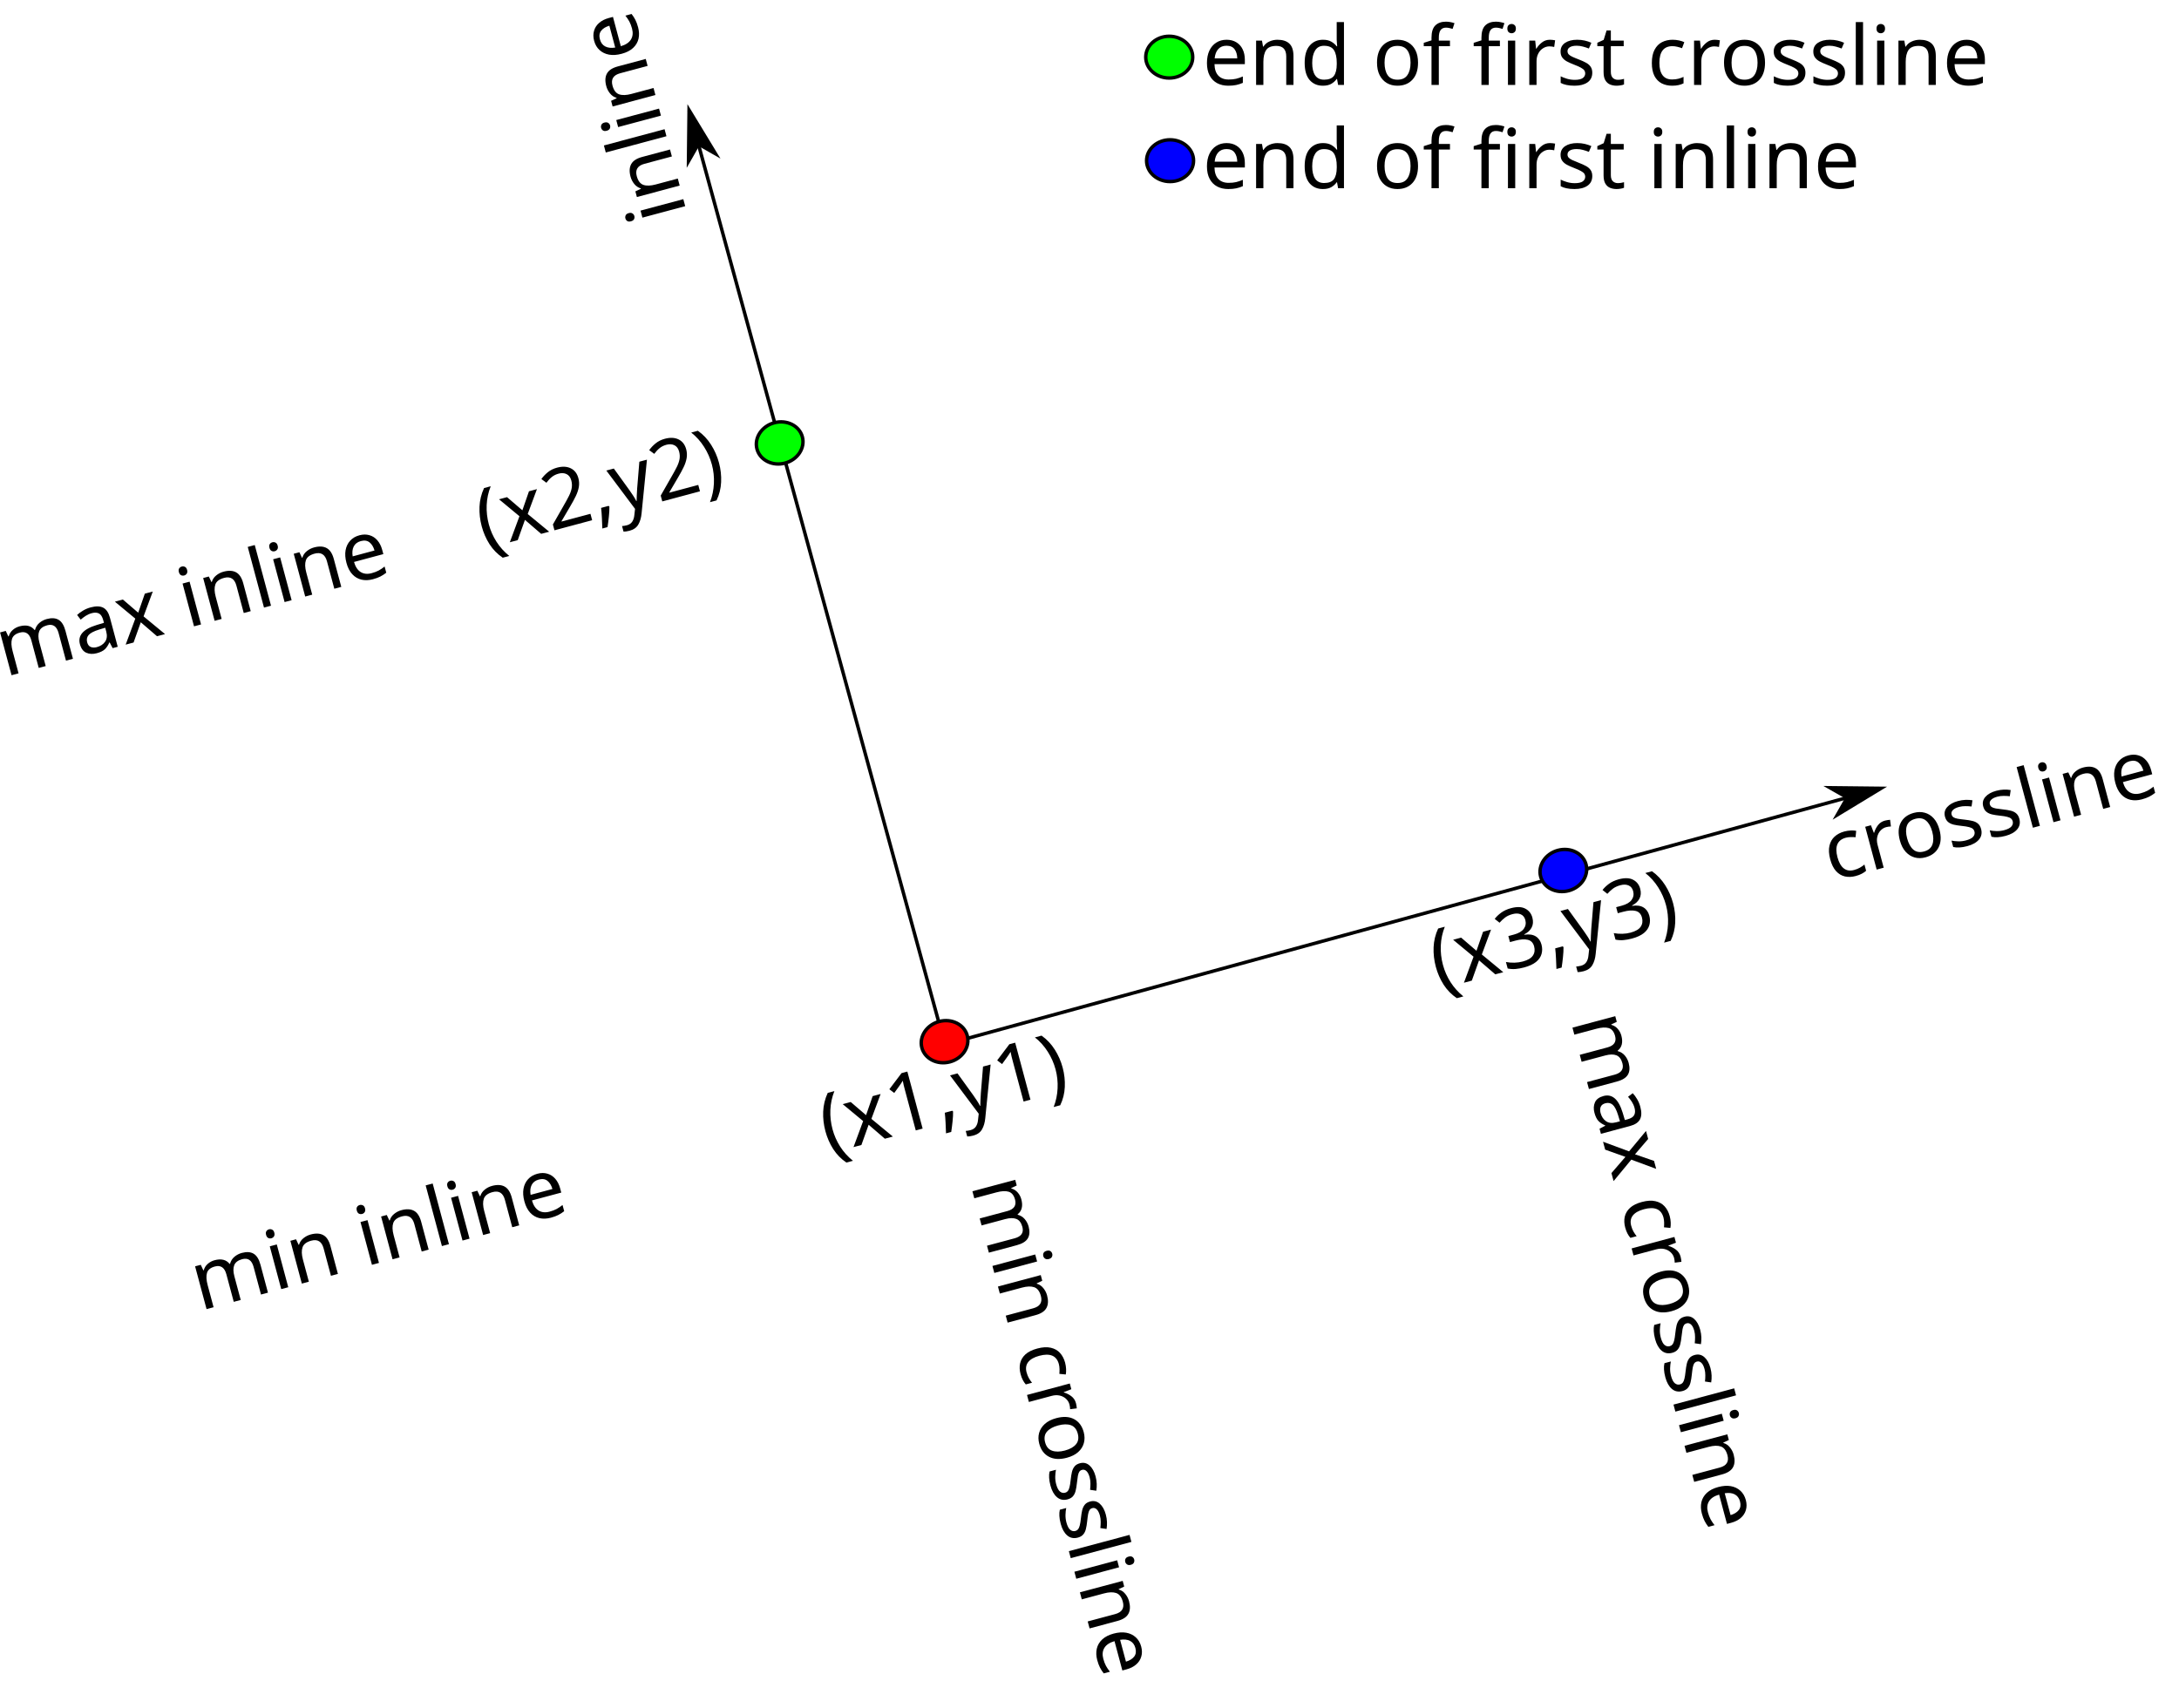
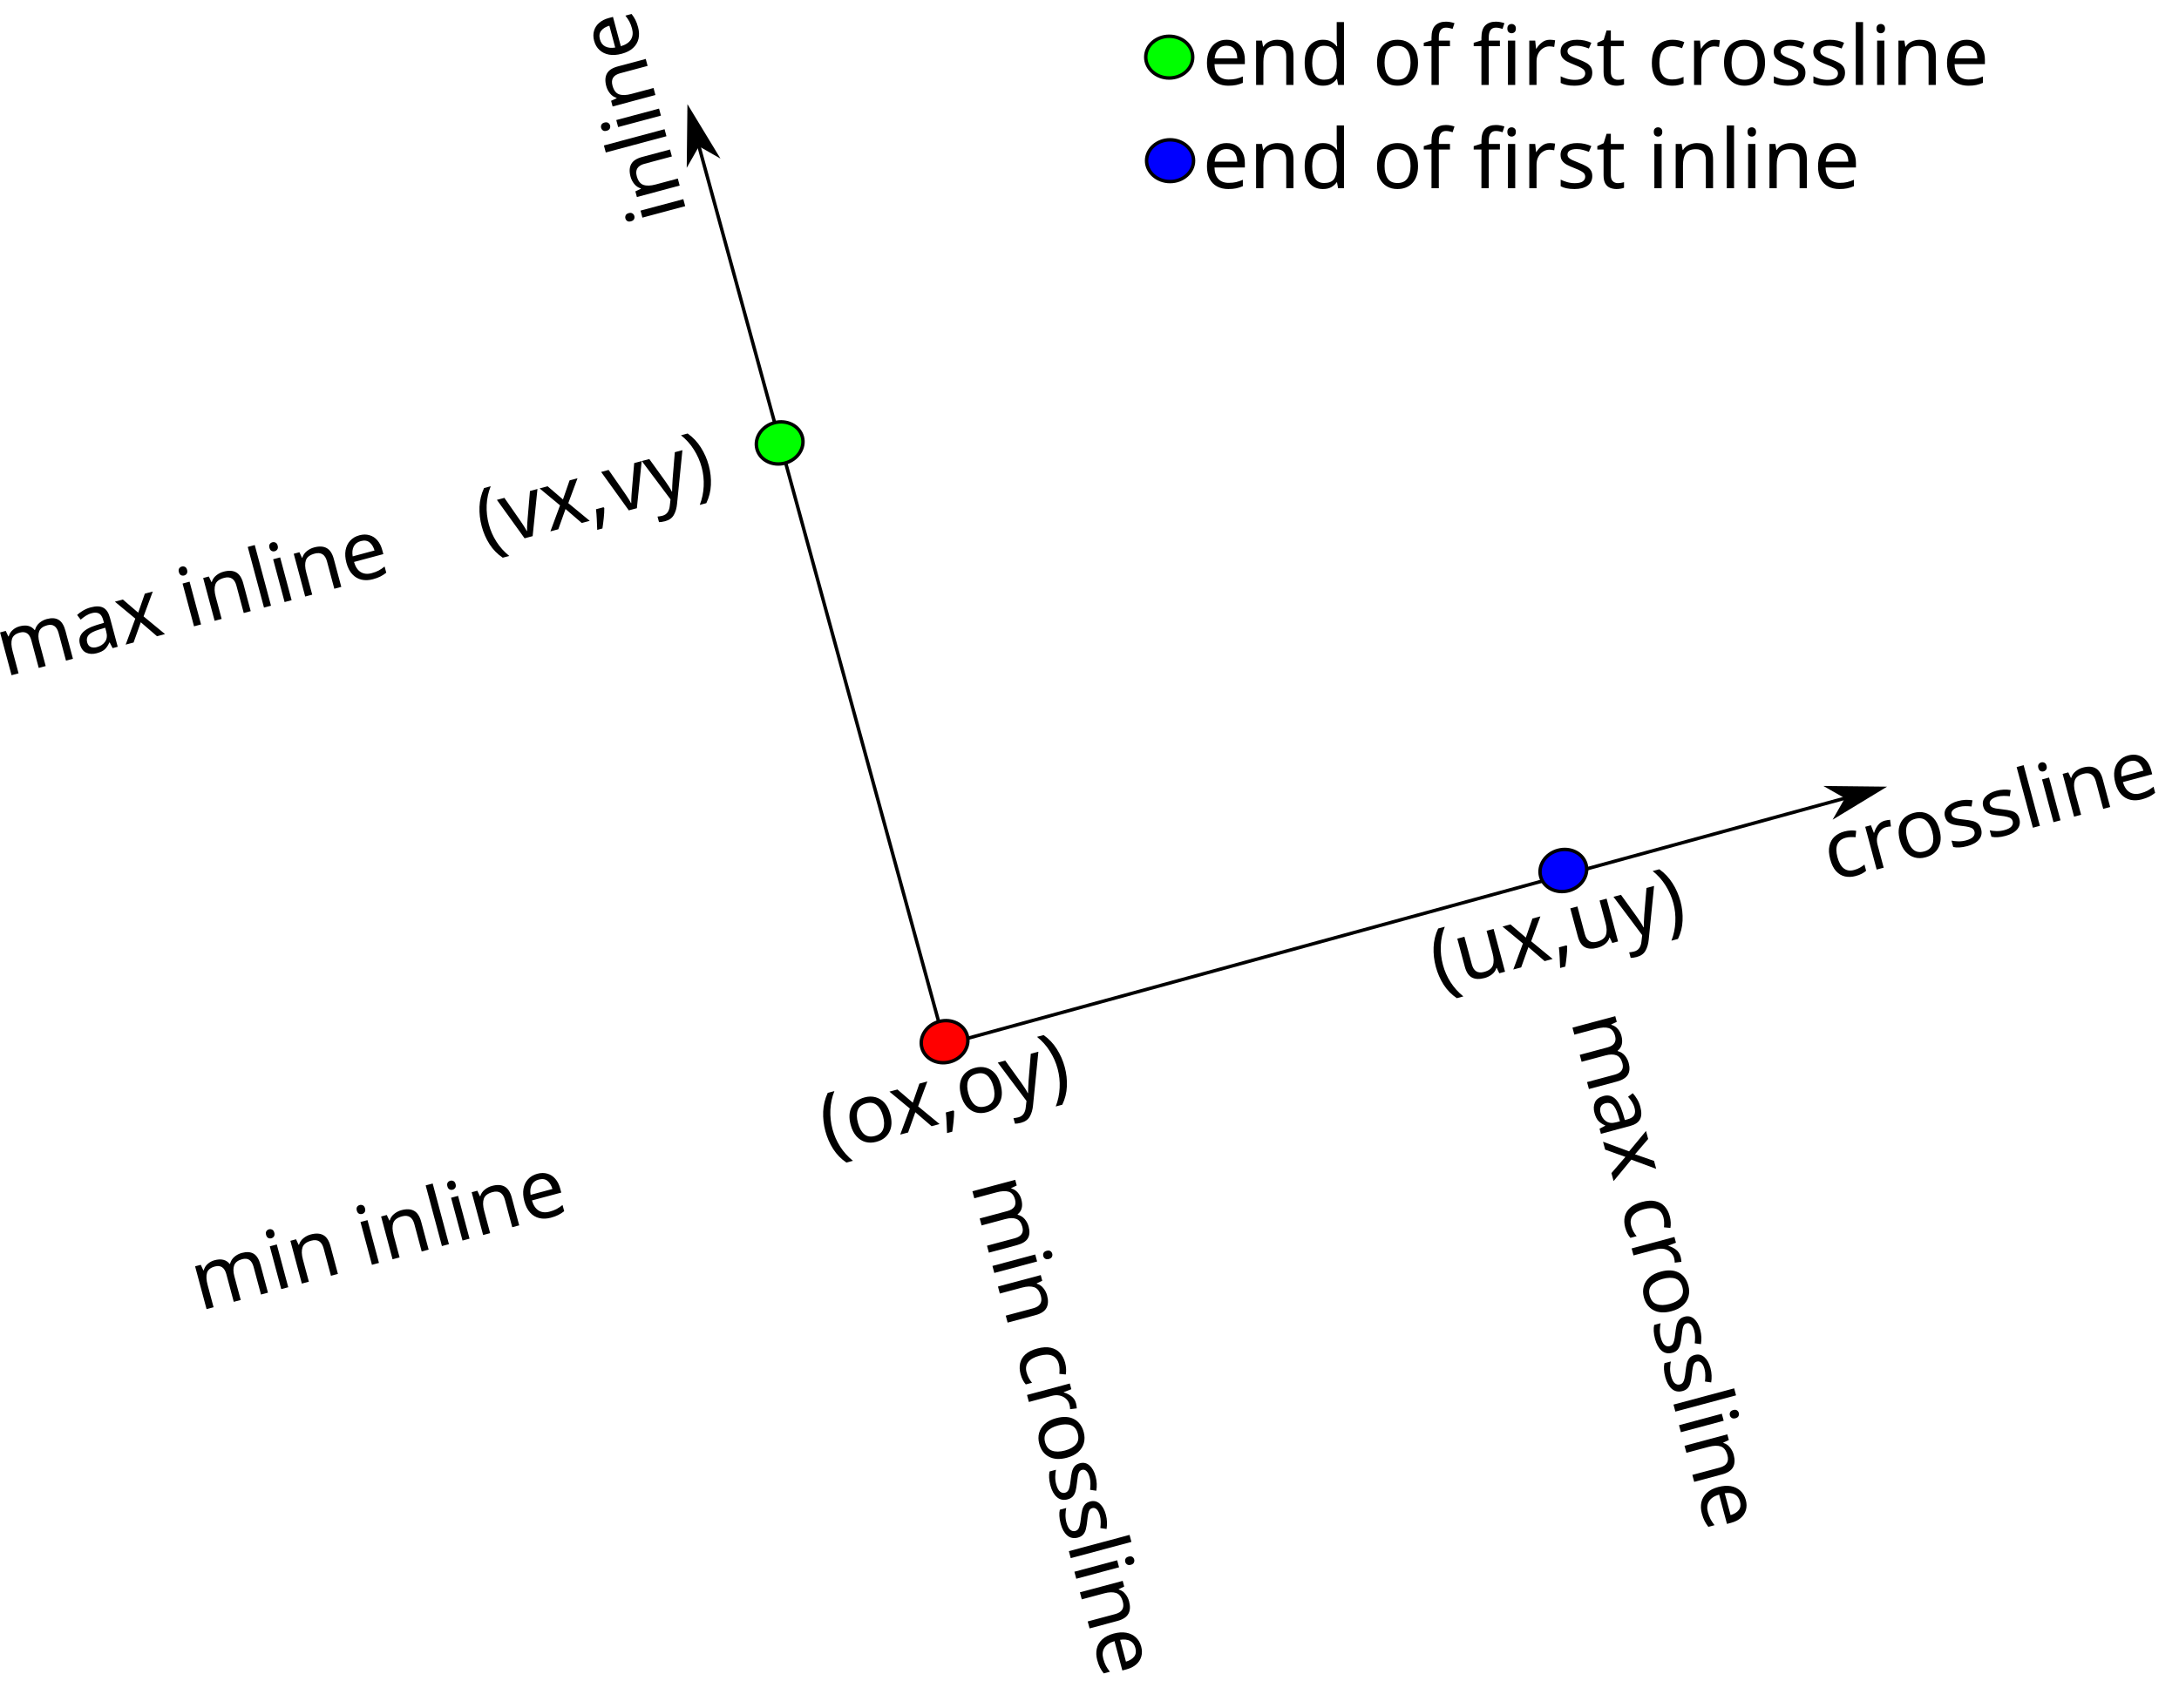
<svg xmlns="http://www.w3.org/2000/svg" width="632.523" height="495.882" id="svg2" version="1.1">
  <defs id="defs4">
    <marker orient="auto" refY="0" refX="0" id="Arrow1Lend" style="overflow:visible">
      <path id="path3802" d="M 0,0 5,-5 -12.5,0 5,5 0,0 z" style="fill-rule:evenodd;stroke:#000000;stroke-width:1pt" transform="matrix(-0.8,0,0,-0.8,-10,0)" />
    </marker>
    <marker orient="auto" refY="0" refX="0" id="Arrow1Mend" style="overflow:visible">
      <path id="path3808" d="M 0,0 5,-5 -12.5,0 5,5 0,0 z" style="fill-rule:evenodd;stroke:#000000;stroke-width:1pt" transform="matrix(-0.4,0,0,-0.4,-4,0)" />
    </marker>
  </defs>
  <g id="layer1" transform="translate(-5.94156,-325.6182)">
    <path style="fill:none;stroke:#000000;stroke-width:1px;stroke-linecap:butt;stroke-linejoin:miter;stroke-opacity:1;marker-end:url(#Arrow1Lend)" d="M 280.014,628.089 206.003,357.729" id="path3007" />
    <path style="fill:none;stroke:#000000;stroke-width:1px;stroke-linecap:butt;stroke-linejoin:miter;stroke-opacity:1;marker-end:url(#Arrow1Lend)" d="M 281.485,628.542 551.845,554.531" id="path3007-1" />
    <text xml:space="preserve" style="font-size:24px;font-style:normal;font-variant:normal;font-weight:normal;font-stretch:normal;text-align:start;line-height:125%;letter-spacing:0px;word-spacing:0px;writing-mode:lr-tb;text-anchor:start;fill:#000000;fill-opacity:1;stroke:none;font-family:Sans;-inkscape-font-specification:Sans" x="66.942" y="701.888" id="text4609" transform="matrix(0.9659258,-0.258819,0.258819,0.9659258,0,0)">
-       <tspan id="tspan4611" x="66.942" y="701.888">(x1,y1)</tspan>
+       <tspan id="tspan4611" x="66.942" y="701.888">(ox,oy)</tspan>
    </text>
    <text xml:space="preserve" style="font-size:24px;font-style:normal;font-variant:normal;font-weight:normal;font-stretch:normal;text-align:start;line-height:125%;letter-spacing:0px;word-spacing:0px;writing-mode:lr-tb;text-anchor:start;fill:#000000;fill-opacity:1;stroke:none;font-family:Sans;-inkscape-font-specification:Sans" x="16.026" y="506.437" id="text4609-9" transform="matrix(0.9659258,-0.258819,0.258819,0.9659258,0,0)">
-       <tspan id="tspan4643" x="16.026" y="506.437">(x2,y2)</tspan>
+       <tspan id="tspan4643" x="16.026" y="506.437">(vx,vy)</tspan>
    </text>
    <text xml:space="preserve" style="font-size:24px;font-style:normal;font-variant:normal;font-weight:normal;font-stretch:normal;text-align:start;line-height:125%;letter-spacing:0px;word-spacing:0px;writing-mode:lr-tb;text-anchor:start;fill:#000000;fill-opacity:1;stroke:none;font-family:Sans;-inkscape-font-specification:Sans" x="250.45" y="701.649" id="text4609-5" transform="matrix(0.9659258,-0.258819,0.258819,0.9659258,0,0)">
-       <tspan id="tspan4645" x="250.45" y="701.649">(x3,y3)</tspan>
+       <tspan id="tspan4645" x="250.45" y="701.649">(ux,uy)</tspan>
    </text>
    <text xml:space="preserve" style="font-size:24px;font-style:normal;font-variant:normal;font-weight:normal;font-stretch:normal;text-align:start;line-height:125%;letter-spacing:0px;word-spacing:0px;writing-mode:lr-tb;text-anchor:start;fill:#000000;fill-opacity:1;stroke:none;font-family:Sans;-inkscape-font-specification:Sans" x="368.753" y="700.922" id="text4609-5-9" transform="matrix(0.9659258,-0.258819,0.258819,0.9659258,0,0)">
      <tspan id="tspan4687" x="368.753" y="700.922">crossline</tspan>
    </text>
    <text xml:space="preserve" style="font-size:24px;font-style:normal;font-variant:normal;font-weight:normal;font-stretch:normal;text-align:start;line-height:125%;letter-spacing:0px;word-spacing:0px;writing-mode:lr-tb;text-anchor:start;fill:#000000;fill-opacity:1;stroke:none;font-family:Sans;-inkscape-font-specification:Sans" x="-427.406" y="98.094" id="text4609-5-9-2" transform="matrix(-0.258819,-0.9659258,0.9659258,-0.258819,0,0)">
      <tspan id="tspan4710" x="-427.406" y="98.094">inline</tspan>
    </text>
    <text xml:space="preserve" style="font-size:24px;font-style:normal;font-variant:normal;font-weight:normal;font-stretch:normal;text-align:start;line-height:125%;letter-spacing:0px;word-spacing:0px;writing-mode:lr-tb;text-anchor:start;fill:#000000;fill-opacity:1;stroke:none;font-family:Sans;-inkscape-font-specification:Sans" x="-121.038" y="698.714" id="text4609-5-9-6" transform="matrix(0.9659258,-0.258819,0.258819,0.9659258,0,0)">
      <tspan id="tspan4733" x="-121.038" y="698.714">min inline</tspan>
    </text>
    <text xml:space="preserve" style="font-size:24px;font-style:normal;font-variant:normal;font-weight:normal;font-stretch:normal;text-align:start;line-height:125%;letter-spacing:0px;word-spacing:0px;writing-mode:lr-tb;text-anchor:start;fill:#000000;fill-opacity:1;stroke:none;font-family:Sans;-inkscape-font-specification:Sans" x="-128.087" y="506.29" id="text4609-5-9-6-9" transform="matrix(0.9659258,-0.258819,0.258819,0.9659258,0,0)">
      <tspan id="tspan4756" x="-128.087" y="506.29">max inline</tspan>
    </text>
    <text xml:space="preserve" style="font-size:24px;font-style:normal;font-variant:normal;font-weight:normal;font-stretch:normal;text-align:start;line-height:125%;letter-spacing:0px;word-spacing:0px;writing-mode:lr-tb;text-anchor:start;fill:#000000;fill-opacity:1;stroke:none;font-family:Sans;-inkscape-font-specification:Sans" x="721.162" y="-104.601" id="text4609-5-9-6-6" transform="matrix(0.258819,0.9659258,-0.9659258,0.258819,0,0)">
      <tspan id="tspan4791" x="721.162" y="-104.601">min crossline</tspan>
    </text>
    <text xml:space="preserve" style="font-size:24px;font-style:normal;font-variant:normal;font-weight:normal;font-stretch:normal;text-align:start;line-height:125%;letter-spacing:0px;word-spacing:0px;writing-mode:lr-tb;text-anchor:start;fill:#000000;fill-opacity:1;stroke:none;font-family:Sans;-inkscape-font-specification:Sans" x="720.353" y="-285.146" id="text4609-5-9-6-6-8" transform="matrix(0.258819,0.9659258,-0.9659258,0.258819,0,0)">
      <tspan id="tspan4814" x="720.353" y="-285.146">max crossline</tspan>
    </text>
    <path style="fill:#00ff00;fill-opacity:1;stroke:#000000;stroke-opacity:1" id="path4816" d="m -119.697,620.544 c 0,3.347 -3.053,6.061 -6.818,6.061 -3.766,0 -6.818,-2.713 -6.818,-6.061 0,-3.347 3.053,-6.061 6.818,-6.061 3.766,0 6.818,2.713 6.818,6.061 z" transform="matrix(0.9659258,-0.258819,0.258819,0.9659258,193.8612,-177.9239)" />
    <path style="fill:#ff0000;fill-opacity:1;stroke:#000000;stroke-opacity:1" id="path4816-5" d="m -119.697,620.544 c 0,3.347 -3.053,6.061 -6.818,6.061 -3.766,0 -6.818,-2.713 -6.818,-6.061 0,-3.347 3.053,-6.061 6.818,-6.061 3.766,0 6.818,2.713 6.818,6.061 z" transform="matrix(0.9659258,-0.258819,0.258819,0.9659258,241.7271,-4.086162)" />
    <path style="fill:#0000ff;fill-opacity:1;stroke:#000000;stroke-opacity:1" id="path4816-5-2" d="m -119.697,620.544 c 0,3.347 -3.053,6.061 -6.818,6.061 -3.766,0 -6.818,-2.713 -6.818,-6.061 0,-3.347 3.053,-6.061 6.818,-6.061 3.766,0 6.818,2.713 6.818,6.061 z" transform="matrix(0.9659258,-0.258819,0.258819,0.9659258,421.3484,-53.78414)" />
    <text xml:space="preserve" style="font-size:24px;font-style:normal;font-variant:normal;font-weight:normal;font-stretch:normal;text-align:start;line-height:125%;letter-spacing:0px;word-spacing:0px;writing-mode:lr-tb;text-anchor:start;fill:#000000;fill-opacity:1;stroke:none;font-family:Sans;-inkscape-font-specification:Sans" x="354.984" y="350.269" id="text4854">
      <tspan id="tspan4856" x="354.984" y="350.269">end of first crossline</tspan>
      <tspan x="354.984" y="380.269" id="tspan4858">end of first inline</tspan>
      <tspan x="354.984" y="410.269" id="tspan4860" />
    </text>
    <path style="fill:#00ff00;fill-opacity:1;stroke:#000000;stroke-opacity:1" id="path4816-4" d="m -119.697,620.544 c 0,3.347 -3.053,6.061 -6.818,6.061 -3.766,0 -6.818,-2.713 -6.818,-6.061 0,-3.347 3.053,-6.061 6.818,-6.061 3.766,0 6.818,2.713 6.818,6.061 z" transform="translate(471.8628,-278.3357)" />
    <path style="fill:#0000ff;fill-opacity:1;stroke:#000000;stroke-opacity:1" id="path4816-5-2-9" d="m -119.697,620.544 c 0,3.347 -3.053,6.061 -6.818,6.061 -3.766,0 -6.818,-2.713 -6.818,-6.061 0,-3.347 3.053,-6.061 6.818,-6.061 3.766,0 6.818,2.713 6.818,6.061 z" transform="translate(472.1053,-248.2751)" />
  </g>
</svg>
